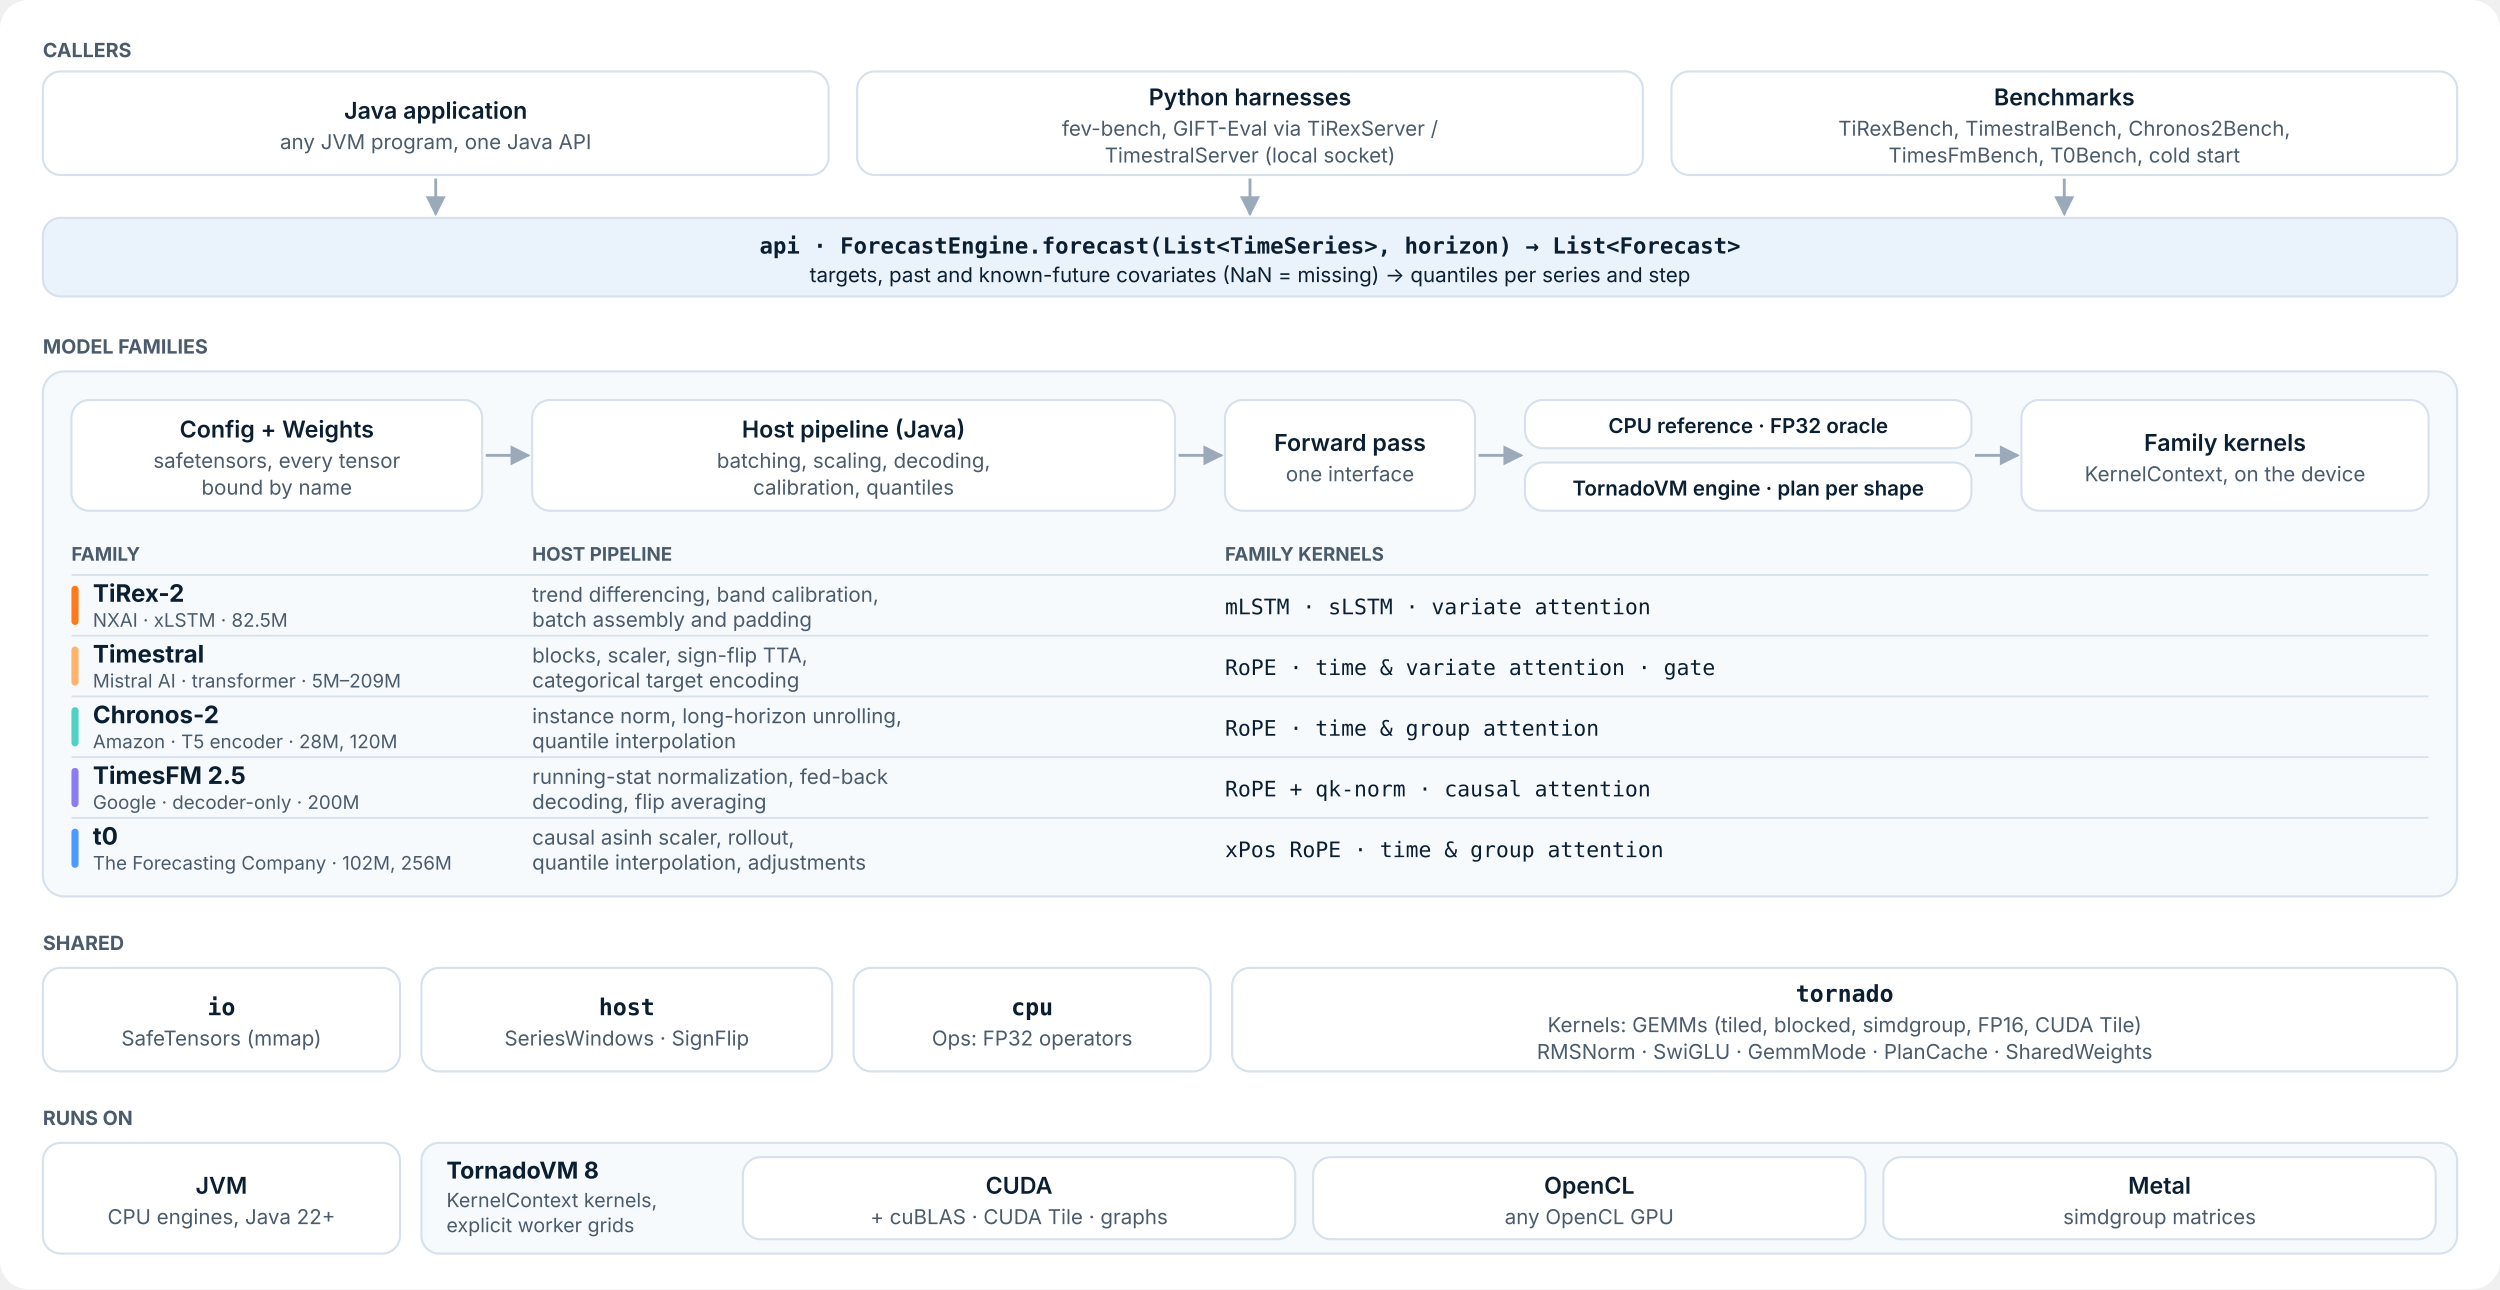
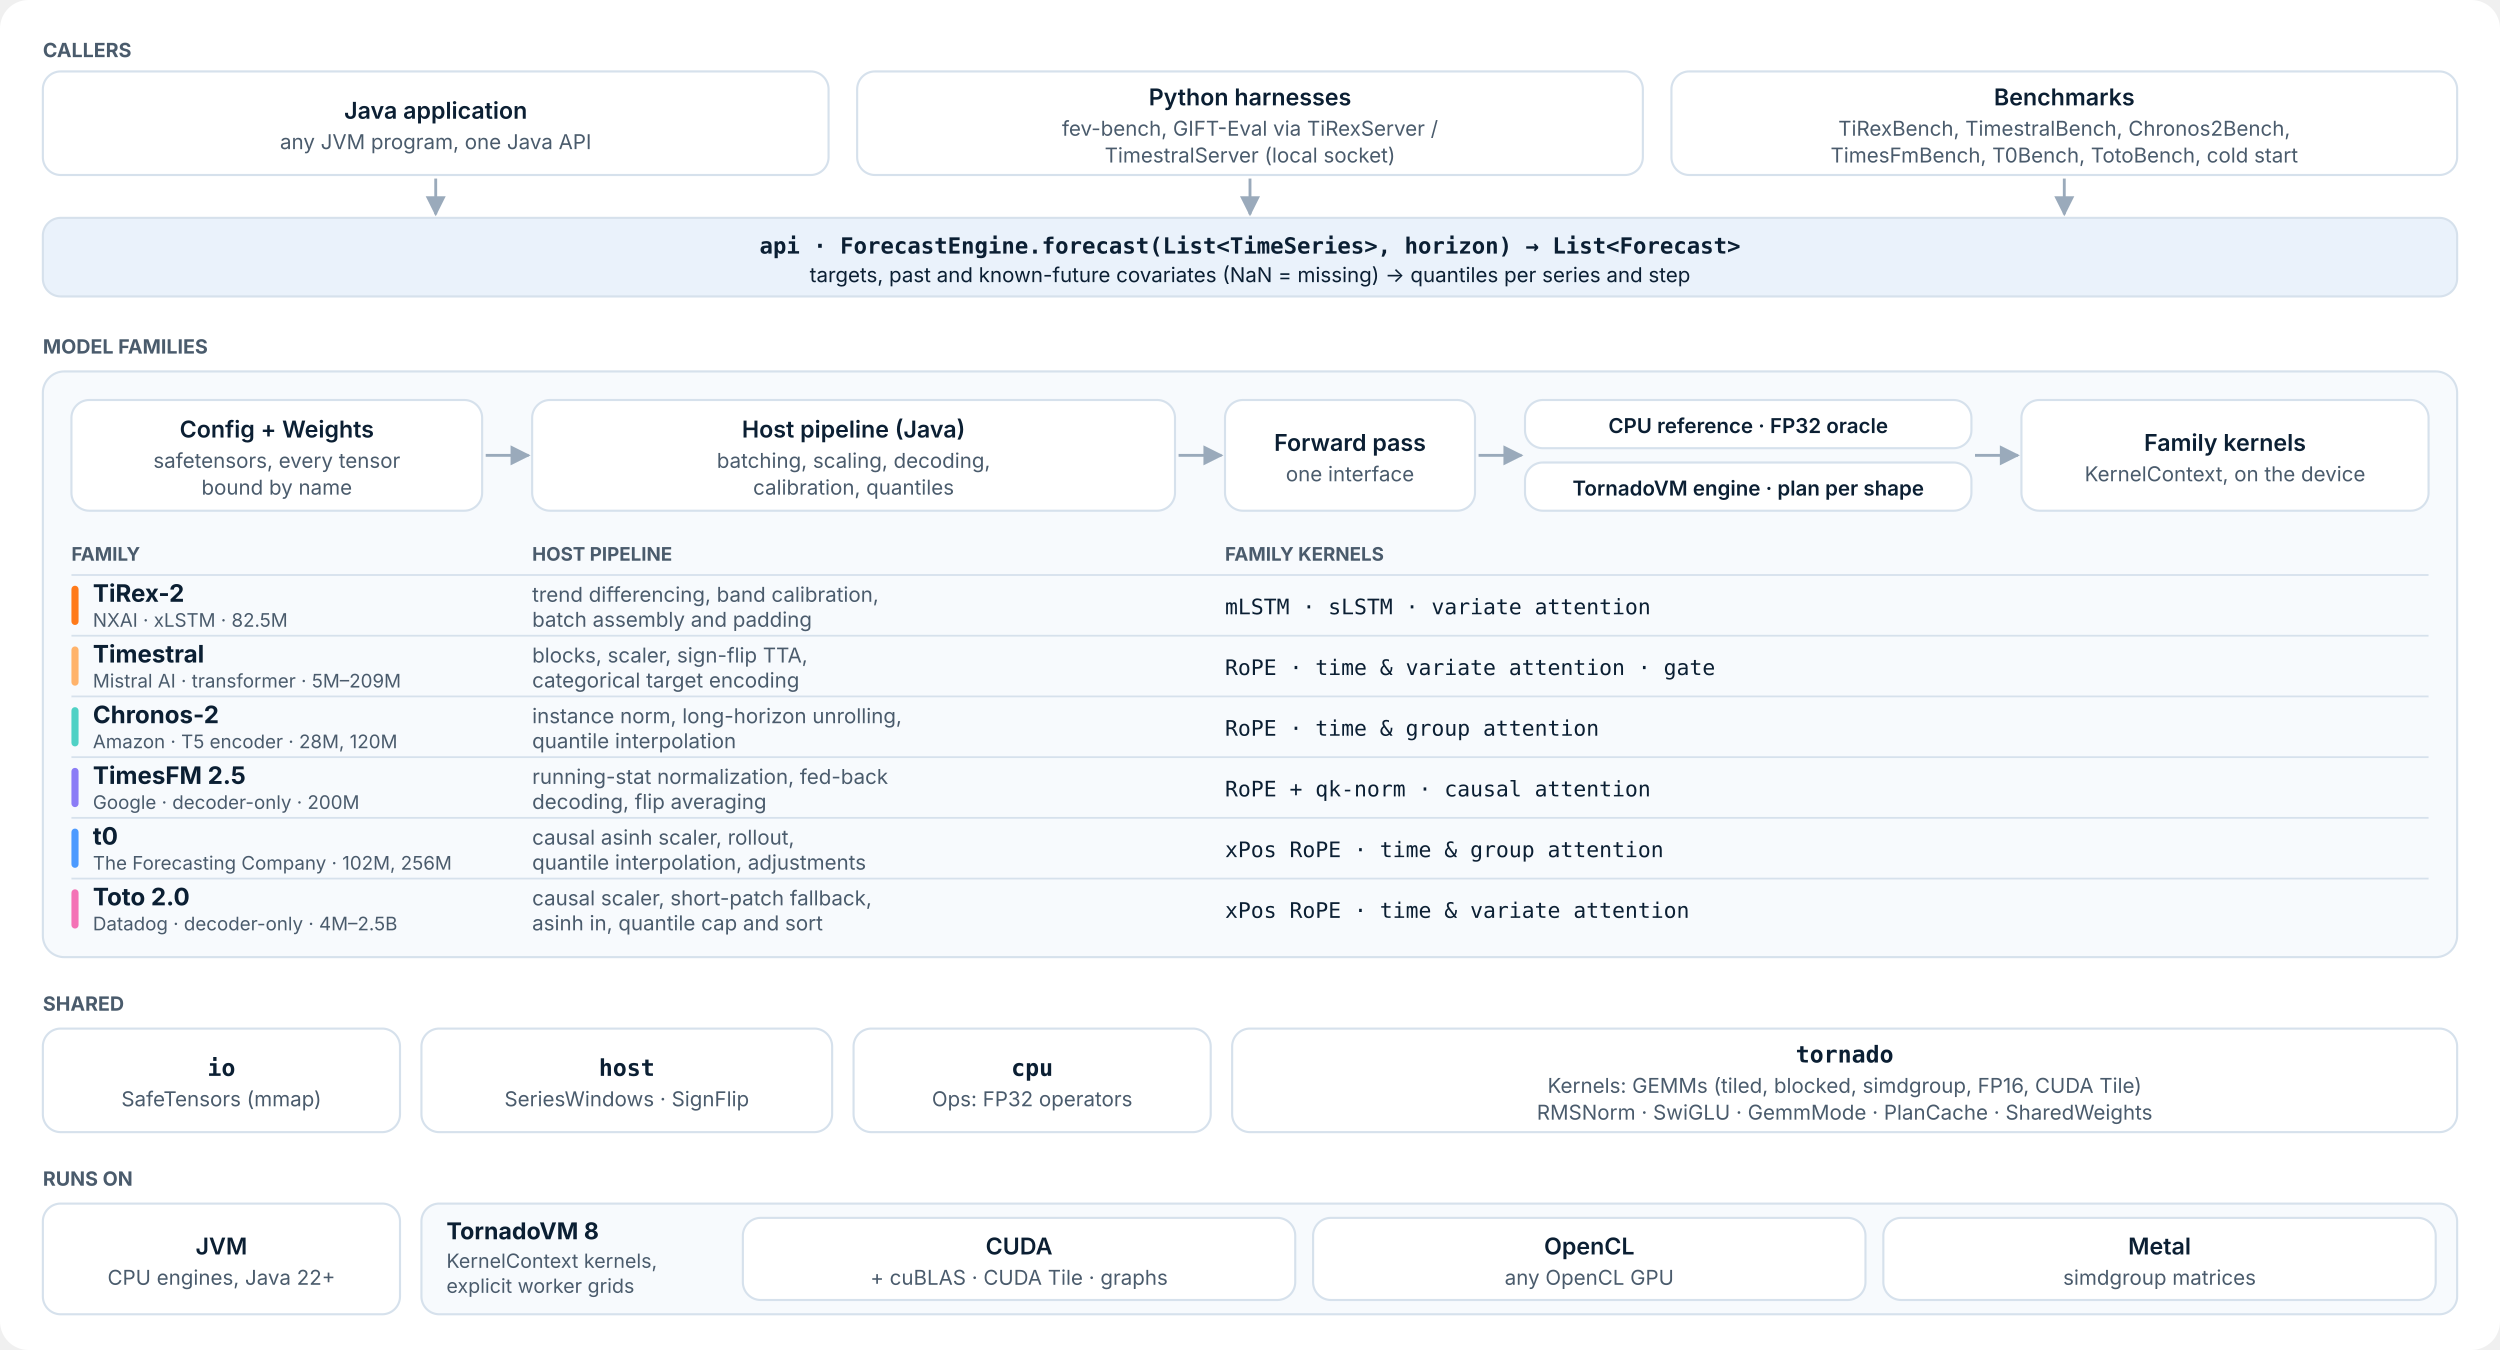
- <svg xmlns="http://www.w3.org/2000/svg" width="1400" height="722" viewBox="0 0 1400 722" role="img" aria-label="jitcast architecture">
+ <svg xmlns="http://www.w3.org/2000/svg" width="1400" height="756" viewBox="0 0 1400 756" role="img" aria-label="jitcast architecture">
  <defs>
    <marker id="ah" viewBox="0 0 10 10" refX="9" refY="5" markerWidth="7" markerHeight="7" orient="auto-start-reverse">
      <path d="M0 0 L10 5 L0 10 z" fill="#9AAABB" />
    </marker>
  </defs>
-   <rect x="0" y="0" width="1400" height="722" rx="16" fill="#FFFFFF" />
+   <rect x="0" y="0" width="1400" height="756" rx="16" fill="#FFFFFF" />
  <text x="24" y="32" font-family="Inter, 'Segoe UI', Helvetica, Arial, sans-serif" font-size="11" font-weight="700" fill="#4A5B6C" text-anchor="start">CALLERS</text>
  <rect x="24.0" y="40" width="440.0" height="58" rx="10" fill="#FFFFFF" stroke="#D6E1EC" stroke-width="1.2" />
  <text x="244.0" y="66.5" font-family="Inter, 'Segoe UI', Helvetica, Arial, sans-serif" font-size="13" font-weight="600" fill="#0B1F33" text-anchor="middle">Java application</text>
  <text x="244.0" y="83.5" font-family="Inter, 'Segoe UI', Helvetica, Arial, sans-serif" font-size="11.5" font-weight="400" fill="#4A5B6C" text-anchor="middle">any JVM program, one Java API</text>
  <line x1="244.0" y1="100" x2="244.0" y2="120" stroke="#9AAABB" stroke-width="1.6" marker-end="url(#ah)" />
  <rect x="480.0" y="40" width="440.0" height="58" rx="10" fill="#FFFFFF" stroke="#D6E1EC" stroke-width="1.2" />
  <text x="700.0" y="59.0" font-family="Inter, 'Segoe UI', Helvetica, Arial, sans-serif" font-size="13" font-weight="600" fill="#0B1F33" text-anchor="middle">Python harnesses</text>
  <text x="700.0" y="76.0" font-family="Inter, 'Segoe UI', Helvetica, Arial, sans-serif" font-size="11.5" font-weight="400" fill="#4A5B6C" text-anchor="middle">fev-bench, GIFT-Eval via TiRexServer /</text>
  <text x="700.0" y="91.0" font-family="Inter, 'Segoe UI', Helvetica, Arial, sans-serif" font-size="11.5" font-weight="400" fill="#4A5B6C" text-anchor="middle">TimestralServer (local socket)</text>
  <line x1="700.0" y1="100" x2="700.0" y2="120" stroke="#9AAABB" stroke-width="1.6" marker-end="url(#ah)" />
  <rect x="936.0" y="40" width="440.0" height="58" rx="10" fill="#FFFFFF" stroke="#D6E1EC" stroke-width="1.2" />
  <text x="1156.0" y="59.0" font-family="Inter, 'Segoe UI', Helvetica, Arial, sans-serif" font-size="13" font-weight="600" fill="#0B1F33" text-anchor="middle">Benchmarks</text>
  <text x="1156.0" y="76.0" font-family="Inter, 'Segoe UI', Helvetica, Arial, sans-serif" font-size="11.5" font-weight="400" fill="#4A5B6C" text-anchor="middle">TiRexBench, TimestralBench, Chronos2Bench,</text>
-   <text x="1156.0" y="91.0" font-family="Inter, 'Segoe UI', Helvetica, Arial, sans-serif" font-size="11.5" font-weight="400" fill="#4A5B6C" text-anchor="middle">TimesFmBench, T0Bench, cold start</text>
+   <text x="1156.0" y="91.0" font-family="Inter, 'Segoe UI', Helvetica, Arial, sans-serif" font-size="11.5" font-weight="400" fill="#4A5B6C" text-anchor="middle">TimesFmBench, T0Bench, TotoBench, cold start</text>
  <line x1="1156.0" y1="100" x2="1156.0" y2="120" stroke="#9AAABB" stroke-width="1.6" marker-end="url(#ah)" />
  <rect x="24" y="122" width="1352" height="44" rx="10" fill="#EAF2FB" stroke="#D6E1EC" stroke-width="1.2" />
  <text x="700.0" y="142" font-family="'JetBrains Mono', 'SF Mono', Menlo, Consolas, monospace" font-size="12.5" font-weight="700" fill="#0B1F33" text-anchor="middle">api · ForecastEngine.forecast(List&lt;TimeSeries&gt;, horizon) → List&lt;Forecast&gt;</text>
  <text x="700.0" y="158" font-family="Inter, 'Segoe UI', Helvetica, Arial, sans-serif" font-size="11.5" font-weight="400" fill="#0B1F33" text-anchor="middle">targets, past and known-future covariates (NaN = missing)  →  quantiles per series and step</text>
  <text x="24" y="198" font-family="Inter, 'Segoe UI', Helvetica, Arial, sans-serif" font-size="11" font-weight="700" fill="#4A5B6C" text-anchor="start">MODEL FAMILIES</text>
-   <rect x="24" y="208" width="1352" height="294" rx="12" fill="#F7FAFD" stroke="#D6E1EC" stroke-width="1.2" />
+   <rect x="24" y="208" width="1352" height="328" rx="12" fill="#F7FAFD" stroke="#D6E1EC" stroke-width="1.2" />
  <rect x="40" y="224" width="230" height="62" rx="10" fill="#FFFFFF" stroke="#D6E1EC" stroke-width="1.2" />
  <text x="155.0" y="245.0" font-family="Inter, 'Segoe UI', Helvetica, Arial, sans-serif" font-size="13" font-weight="600" fill="#0B1F33" text-anchor="middle">Config + Weights</text>
  <text x="155.0" y="262.0" font-family="Inter, 'Segoe UI', Helvetica, Arial, sans-serif" font-size="11.5" font-weight="400" fill="#4A5B6C" text-anchor="middle">safetensors, every tensor</text>
  <text x="155.0" y="277.0" font-family="Inter, 'Segoe UI', Helvetica, Arial, sans-serif" font-size="11.5" font-weight="400" fill="#4A5B6C" text-anchor="middle">bound by name</text>
  <rect x="298" y="224" width="360" height="62" rx="10" fill="#FFFFFF" stroke="#D6E1EC" stroke-width="1.2" />
  <text x="478.0" y="245.0" font-family="Inter, 'Segoe UI', Helvetica, Arial, sans-serif" font-size="13" font-weight="600" fill="#0B1F33" text-anchor="middle">Host pipeline (Java)</text>
  <text x="478.0" y="262.0" font-family="Inter, 'Segoe UI', Helvetica, Arial, sans-serif" font-size="11.5" font-weight="400" fill="#4A5B6C" text-anchor="middle">batching, scaling, decoding,</text>
  <text x="478.0" y="277.0" font-family="Inter, 'Segoe UI', Helvetica, Arial, sans-serif" font-size="11.5" font-weight="400" fill="#4A5B6C" text-anchor="middle">calibration, quantiles</text>
  <rect x="686" y="224" width="140" height="62" rx="10" fill="#FFFFFF" stroke="#D6E1EC" stroke-width="1.2" />
  <text x="756.0" y="252.5" font-family="Inter, 'Segoe UI', Helvetica, Arial, sans-serif" font-size="13" font-weight="600" fill="#0B1F33" text-anchor="middle">Forward pass</text>
  <text x="756.0" y="269.5" font-family="Inter, 'Segoe UI', Helvetica, Arial, sans-serif" font-size="11.5" font-weight="400" fill="#4A5B6C" text-anchor="middle">one interface</text>
  <rect x="854" y="224" width="250" height="27.0" rx="10" fill="#FFFFFF" stroke="#D6E1EC" stroke-width="1.2" />
  <text x="979.0" y="242.5" font-family="Inter, 'Segoe UI', Helvetica, Arial, sans-serif" font-size="11.5" font-weight="600" fill="#0B1F33" text-anchor="middle">CPU reference · FP32 oracle</text>
  <rect x="854" y="259.0" width="250" height="27.0" rx="10" fill="#FFFFFF" stroke="#D6E1EC" stroke-width="1.2" />
  <text x="979.0" y="277.5" font-family="Inter, 'Segoe UI', Helvetica, Arial, sans-serif" font-size="11.5" font-weight="600" fill="#0B1F33" text-anchor="middle">TornadoVM engine · plan per shape</text>
  <rect x="1132" y="224" width="228" height="62" rx="10" fill="#FFFFFF" stroke="#D6E1EC" stroke-width="1.2" />
  <text x="1246.0" y="252.5" font-family="Inter, 'Segoe UI', Helvetica, Arial, sans-serif" font-size="13" font-weight="600" fill="#0B1F33" text-anchor="middle">Family kernels</text>
  <text x="1246.0" y="269.5" font-family="Inter, 'Segoe UI', Helvetica, Arial, sans-serif" font-size="11.5" font-weight="400" fill="#4A5B6C" text-anchor="middle">KernelContext, on the device</text>
  <line x1="272" y1="255.0" x2="296" y2="255.0" stroke="#9AAABB" stroke-width="1.6" marker-end="url(#ah)" />
  <line x1="660" y1="255.0" x2="684" y2="255.0" stroke="#9AAABB" stroke-width="1.6" marker-end="url(#ah)" />
  <line x1="828" y1="255.0" x2="852" y2="255.0" stroke="#9AAABB" stroke-width="1.6" marker-end="url(#ah)" />
  <line x1="1106" y1="255.0" x2="1130" y2="255.0" stroke="#9AAABB" stroke-width="1.6" marker-end="url(#ah)" />
  <text x="40" y="314" font-family="Inter, 'Segoe UI', Helvetica, Arial, sans-serif" font-size="10.5" font-weight="700" fill="#4A5B6C" text-anchor="start">FAMILY</text>
  <text x="298" y="314" font-family="Inter, 'Segoe UI', Helvetica, Arial, sans-serif" font-size="10.5" font-weight="700" fill="#4A5B6C" text-anchor="start">HOST PIPELINE</text>
  <text x="686" y="314" font-family="Inter, 'Segoe UI', Helvetica, Arial, sans-serif" font-size="10.5" font-weight="700" fill="#4A5B6C" text-anchor="start">FAMILY KERNELS</text>
  <line x1="40" y1="322" x2="1360" y2="322" stroke="#D6E1EC" stroke-width="1" />
  <rect x="40" y="328" width="4" height="22" rx="2" fill="#FF7A1A" />
  <text x="52" y="337" font-family="Inter, 'Segoe UI', Helvetica, Arial, sans-serif" font-size="13.5" font-weight="700" fill="#0B1F33" text-anchor="start">TiRex-2</text>
  <text x="52" y="351" font-family="Inter, 'Segoe UI', Helvetica, Arial, sans-serif" font-size="10.5" font-weight="400" fill="#4A5B6C" text-anchor="start">NXAI · xLSTM · 82.5M</text>
  <text x="298" y="337" font-family="Inter, 'Segoe UI', Helvetica, Arial, sans-serif" font-size="11.5" font-weight="400" fill="#4A5B6C" text-anchor="start">trend differencing, band calibration,</text>
  <text x="298" y="351" font-family="Inter, 'Segoe UI', Helvetica, Arial, sans-serif" font-size="11.5" font-weight="400" fill="#4A5B6C" text-anchor="start">batch assembly and padding</text>
  <text x="686" y="344" font-family="'JetBrains Mono', 'SF Mono', Menlo, Consolas, monospace" font-size="12" font-weight="500" fill="#0B1F33" text-anchor="start">mLSTM · sLSTM · variate attention</text>
  <line x1="40" y1="356" x2="1360" y2="356" stroke="#D6E1EC" stroke-width="1" />
  <rect x="40" y="362" width="4" height="22" rx="2" fill="#FFB36B" />
  <text x="52" y="371" font-family="Inter, 'Segoe UI', Helvetica, Arial, sans-serif" font-size="13.5" font-weight="700" fill="#0B1F33" text-anchor="start">Timestral</text>
  <text x="52" y="385" font-family="Inter, 'Segoe UI', Helvetica, Arial, sans-serif" font-size="10.5" font-weight="400" fill="#4A5B6C" text-anchor="start">Mistral AI · transformer · 5M–209M</text>
  <text x="298" y="371" font-family="Inter, 'Segoe UI', Helvetica, Arial, sans-serif" font-size="11.5" font-weight="400" fill="#4A5B6C" text-anchor="start">blocks, scaler, sign-flip TTA,</text>
  <text x="298" y="385" font-family="Inter, 'Segoe UI', Helvetica, Arial, sans-serif" font-size="11.5" font-weight="400" fill="#4A5B6C" text-anchor="start">categorical target encoding</text>
  <text x="686" y="378" font-family="'JetBrains Mono', 'SF Mono', Menlo, Consolas, monospace" font-size="12" font-weight="500" fill="#0B1F33" text-anchor="start">RoPE · time &amp; variate attention · gate</text>
  <line x1="40" y1="390" x2="1360" y2="390" stroke="#D6E1EC" stroke-width="1" />
  <rect x="40" y="396" width="4" height="22" rx="2" fill="#4FD1C5" />
  <text x="52" y="405" font-family="Inter, 'Segoe UI', Helvetica, Arial, sans-serif" font-size="13.5" font-weight="700" fill="#0B1F33" text-anchor="start">Chronos-2</text>
  <text x="52" y="419" font-family="Inter, 'Segoe UI', Helvetica, Arial, sans-serif" font-size="10.5" font-weight="400" fill="#4A5B6C" text-anchor="start">Amazon · T5 encoder · 28M, 120M</text>
  <text x="298" y="405" font-family="Inter, 'Segoe UI', Helvetica, Arial, sans-serif" font-size="11.5" font-weight="400" fill="#4A5B6C" text-anchor="start">instance norm, long-horizon unrolling,</text>
  <text x="298" y="419" font-family="Inter, 'Segoe UI', Helvetica, Arial, sans-serif" font-size="11.5" font-weight="400" fill="#4A5B6C" text-anchor="start">quantile interpolation</text>
  <text x="686" y="412" font-family="'JetBrains Mono', 'SF Mono', Menlo, Consolas, monospace" font-size="12" font-weight="500" fill="#0B1F33" text-anchor="start">RoPE · time &amp; group attention</text>
  <line x1="40" y1="424" x2="1360" y2="424" stroke="#D6E1EC" stroke-width="1" />
  <rect x="40" y="430" width="4" height="22" rx="2" fill="#8B7CF6" />
  <text x="52" y="439" font-family="Inter, 'Segoe UI', Helvetica, Arial, sans-serif" font-size="13.5" font-weight="700" fill="#0B1F33" text-anchor="start">TimesFM 2.5</text>
  <text x="52" y="453" font-family="Inter, 'Segoe UI', Helvetica, Arial, sans-serif" font-size="10.5" font-weight="400" fill="#4A5B6C" text-anchor="start">Google · decoder-only · 200M</text>
  <text x="298" y="439" font-family="Inter, 'Segoe UI', Helvetica, Arial, sans-serif" font-size="11.5" font-weight="400" fill="#4A5B6C" text-anchor="start">running-stat normalization, fed-back</text>
  <text x="298" y="453" font-family="Inter, 'Segoe UI', Helvetica, Arial, sans-serif" font-size="11.5" font-weight="400" fill="#4A5B6C" text-anchor="start">decoding, flip averaging</text>
  <text x="686" y="446" font-family="'JetBrains Mono', 'SF Mono', Menlo, Consolas, monospace" font-size="12" font-weight="500" fill="#0B1F33" text-anchor="start">RoPE + qk-norm · causal attention</text>
  <line x1="40" y1="458" x2="1360" y2="458" stroke="#D6E1EC" stroke-width="1" />
  <rect x="40" y="464" width="4" height="22" rx="2" fill="#4C9AFF" />
  <text x="52" y="473" font-family="Inter, 'Segoe UI', Helvetica, Arial, sans-serif" font-size="13.5" font-weight="700" fill="#0B1F33" text-anchor="start">t0</text>
  <text x="52" y="487" font-family="Inter, 'Segoe UI', Helvetica, Arial, sans-serif" font-size="10.5" font-weight="400" fill="#4A5B6C" text-anchor="start">The Forecasting Company · 102M, 256M</text>
  <text x="298" y="473" font-family="Inter, 'Segoe UI', Helvetica, Arial, sans-serif" font-size="11.5" font-weight="400" fill="#4A5B6C" text-anchor="start">causal asinh scaler, rollout,</text>
  <text x="298" y="487" font-family="Inter, 'Segoe UI', Helvetica, Arial, sans-serif" font-size="11.5" font-weight="400" fill="#4A5B6C" text-anchor="start">quantile interpolation, adjustments</text>
  <text x="686" y="480" font-family="'JetBrains Mono', 'SF Mono', Menlo, Consolas, monospace" font-size="12" font-weight="500" fill="#0B1F33" text-anchor="start">xPos RoPE · time &amp; group attention</text>
-   <text x="24" y="532" font-family="Inter, 'Segoe UI', Helvetica, Arial, sans-serif" font-size="11" font-weight="700" fill="#4A5B6C" text-anchor="start">SHARED</text>
-   <rect x="24" y="542" width="200" height="58" rx="10" fill="#FFFFFF" stroke="#D6E1EC" stroke-width="1.2" />
-   <text x="124.0" y="568.5" font-family="'JetBrains Mono', 'SF Mono', Menlo, Consolas, monospace" font-size="13" font-weight="600" fill="#0B1F33" text-anchor="middle">io</text>
-   <text x="124.0" y="585.5" font-family="Inter, 'Segoe UI', Helvetica, Arial, sans-serif" font-size="11.5" font-weight="400" fill="#4A5B6C" text-anchor="middle">SafeTensors (mmap)</text>
-   <rect x="236" y="542" width="230" height="58" rx="10" fill="#FFFFFF" stroke="#D6E1EC" stroke-width="1.2" />
-   <text x="351.0" y="568.5" font-family="'JetBrains Mono', 'SF Mono', Menlo, Consolas, monospace" font-size="13" font-weight="600" fill="#0B1F33" text-anchor="middle">host</text>
-   <text x="351.0" y="585.5" font-family="Inter, 'Segoe UI', Helvetica, Arial, sans-serif" font-size="11.5" font-weight="400" fill="#4A5B6C" text-anchor="middle">SeriesWindows · SignFlip</text>
-   <rect x="478" y="542" width="200" height="58" rx="10" fill="#FFFFFF" stroke="#D6E1EC" stroke-width="1.2" />
-   <text x="578.0" y="568.5" font-family="'JetBrains Mono', 'SF Mono', Menlo, Consolas, monospace" font-size="13" font-weight="600" fill="#0B1F33" text-anchor="middle">cpu</text>
-   <text x="578.0" y="585.5" font-family="Inter, 'Segoe UI', Helvetica, Arial, sans-serif" font-size="11.5" font-weight="400" fill="#4A5B6C" text-anchor="middle">Ops: FP32 operators</text>
-   <rect x="690" y="542" width="686" height="58" rx="10" fill="#FFFFFF" stroke="#D6E1EC" stroke-width="1.2" />
-   <text x="1033.0" y="561.0" font-family="'JetBrains Mono', 'SF Mono', Menlo, Consolas, monospace" font-size="13" font-weight="600" fill="#0B1F33" text-anchor="middle">tornado</text>
-   <text x="1033.0" y="578.0" font-family="Inter, 'Segoe UI', Helvetica, Arial, sans-serif" font-size="11.5" font-weight="400" fill="#4A5B6C" text-anchor="middle">Kernels: GEMMs (tiled, blocked, simdgroup, FP16, CUDA Tile)</text>
-   <text x="1033.0" y="593.0" font-family="Inter, 'Segoe UI', Helvetica, Arial, sans-serif" font-size="11.5" font-weight="400" fill="#4A5B6C" text-anchor="middle">RMSNorm · SwiGLU · GemmMode · PlanCache · SharedWeights</text>
-   <text x="24" y="630" font-family="Inter, 'Segoe UI', Helvetica, Arial, sans-serif" font-size="11" font-weight="700" fill="#4A5B6C" text-anchor="start">RUNS ON</text>
-   <rect x="24" y="640" width="200" height="62" rx="10" fill="#FFFFFF" stroke="#D6E1EC" stroke-width="1.2" />
-   <text x="124.0" y="668.5" font-family="Inter, 'Segoe UI', Helvetica, Arial, sans-serif" font-size="13" font-weight="600" fill="#0B1F33" text-anchor="middle">JVM</text>
-   <text x="124.0" y="685.5" font-family="Inter, 'Segoe UI', Helvetica, Arial, sans-serif" font-size="11.5" font-weight="400" fill="#4A5B6C" text-anchor="middle">CPU engines, Java 22+</text>
-   <rect x="236" y="640" width="1140" height="62" rx="10" fill="#F7FAFD" stroke="#D6E1EC" stroke-width="1.2" />
-   <text x="250" y="660" font-family="Inter, 'Segoe UI', Helvetica, Arial, sans-serif" font-size="13" font-weight="700" fill="#0B1F33" text-anchor="start">TornadoVM 8</text>
-   <text x="250" y="676" font-family="Inter, 'Segoe UI', Helvetica, Arial, sans-serif" font-size="11" font-weight="400" fill="#4A5B6C" text-anchor="start">KernelContext kernels,</text>
-   <text x="250" y="690" font-family="Inter, 'Segoe UI', Helvetica, Arial, sans-serif" font-size="11" font-weight="400" fill="#4A5B6C" text-anchor="start">explicit worker grids</text>
-   <rect x="416.0" y="648" width="309.333" height="46" rx="10" fill="#FFFFFF" stroke="#D6E1EC" stroke-width="1.2" />
-   <text x="570.667" y="668.5" font-family="Inter, 'Segoe UI', Helvetica, Arial, sans-serif" font-size="13" font-weight="600" fill="#0B1F33" text-anchor="middle">CUDA</text>
-   <text x="570.667" y="685.5" font-family="Inter, 'Segoe UI', Helvetica, Arial, sans-serif" font-size="11.5" font-weight="400" fill="#4A5B6C" text-anchor="middle">+ cuBLAS · CUDA Tile · graphs</text>
-   <rect x="735.333" y="648" width="309.333" height="46" rx="10" fill="#FFFFFF" stroke="#D6E1EC" stroke-width="1.2" />
-   <text x="890" y="668.5" font-family="Inter, 'Segoe UI', Helvetica, Arial, sans-serif" font-size="13" font-weight="600" fill="#0B1F33" text-anchor="middle">OpenCL</text>
-   <text x="890" y="685.5" font-family="Inter, 'Segoe UI', Helvetica, Arial, sans-serif" font-size="11.5" font-weight="400" fill="#4A5B6C" text-anchor="middle">any OpenCL GPU</text>
-   <rect x="1054.667" y="648" width="309.333" height="46" rx="10" fill="#FFFFFF" stroke="#D6E1EC" stroke-width="1.2" />
-   <text x="1209.333" y="668.5" font-family="Inter, 'Segoe UI', Helvetica, Arial, sans-serif" font-size="13" font-weight="600" fill="#0B1F33" text-anchor="middle">Metal</text>
-   <text x="1209.333" y="685.5" font-family="Inter, 'Segoe UI', Helvetica, Arial, sans-serif" font-size="11.5" font-weight="400" fill="#4A5B6C" text-anchor="middle">simdgroup matrices</text>
+   <line x1="40" y1="492" x2="1360" y2="492" stroke="#D6E1EC" stroke-width="1" />
+   <rect x="40" y="498" width="4" height="22" rx="2" fill="#F472B6" />
+   <text x="52" y="507" font-family="Inter, 'Segoe UI', Helvetica, Arial, sans-serif" font-size="13.5" font-weight="700" fill="#0B1F33" text-anchor="start">Toto 2.0</text>
+   <text x="52" y="521" font-family="Inter, 'Segoe UI', Helvetica, Arial, sans-serif" font-size="10.5" font-weight="400" fill="#4A5B6C" text-anchor="start">Datadog · decoder-only · 4M–2.5B</text>
+   <text x="298" y="507" font-family="Inter, 'Segoe UI', Helvetica, Arial, sans-serif" font-size="11.5" font-weight="400" fill="#4A5B6C" text-anchor="start">causal scaler, short-patch fallback,</text>
+   <text x="298" y="521" font-family="Inter, 'Segoe UI', Helvetica, Arial, sans-serif" font-size="11.5" font-weight="400" fill="#4A5B6C" text-anchor="start">asinh in, quantile cap and sort</text>
+   <text x="686" y="514" font-family="'JetBrains Mono', 'SF Mono', Menlo, Consolas, monospace" font-size="12" font-weight="500" fill="#0B1F33" text-anchor="start">xPos RoPE · time &amp; variate attention</text>
+   <text x="24" y="566" font-family="Inter, 'Segoe UI', Helvetica, Arial, sans-serif" font-size="11" font-weight="700" fill="#4A5B6C" text-anchor="start">SHARED</text>
+   <rect x="24" y="576" width="200" height="58" rx="10" fill="#FFFFFF" stroke="#D6E1EC" stroke-width="1.2" />
+   <text x="124.0" y="602.5" font-family="'JetBrains Mono', 'SF Mono', Menlo, Consolas, monospace" font-size="13" font-weight="600" fill="#0B1F33" text-anchor="middle">io</text>
+   <text x="124.0" y="619.5" font-family="Inter, 'Segoe UI', Helvetica, Arial, sans-serif" font-size="11.5" font-weight="400" fill="#4A5B6C" text-anchor="middle">SafeTensors (mmap)</text>
+   <rect x="236" y="576" width="230" height="58" rx="10" fill="#FFFFFF" stroke="#D6E1EC" stroke-width="1.2" />
+   <text x="351.0" y="602.5" font-family="'JetBrains Mono', 'SF Mono', Menlo, Consolas, monospace" font-size="13" font-weight="600" fill="#0B1F33" text-anchor="middle">host</text>
+   <text x="351.0" y="619.5" font-family="Inter, 'Segoe UI', Helvetica, Arial, sans-serif" font-size="11.5" font-weight="400" fill="#4A5B6C" text-anchor="middle">SeriesWindows · SignFlip</text>
+   <rect x="478" y="576" width="200" height="58" rx="10" fill="#FFFFFF" stroke="#D6E1EC" stroke-width="1.2" />
+   <text x="578.0" y="602.5" font-family="'JetBrains Mono', 'SF Mono', Menlo, Consolas, monospace" font-size="13" font-weight="600" fill="#0B1F33" text-anchor="middle">cpu</text>
+   <text x="578.0" y="619.5" font-family="Inter, 'Segoe UI', Helvetica, Arial, sans-serif" font-size="11.5" font-weight="400" fill="#4A5B6C" text-anchor="middle">Ops: FP32 operators</text>
+   <rect x="690" y="576" width="686" height="58" rx="10" fill="#FFFFFF" stroke="#D6E1EC" stroke-width="1.2" />
+   <text x="1033.0" y="595.0" font-family="'JetBrains Mono', 'SF Mono', Menlo, Consolas, monospace" font-size="13" font-weight="600" fill="#0B1F33" text-anchor="middle">tornado</text>
+   <text x="1033.0" y="612.0" font-family="Inter, 'Segoe UI', Helvetica, Arial, sans-serif" font-size="11.5" font-weight="400" fill="#4A5B6C" text-anchor="middle">Kernels: GEMMs (tiled, blocked, simdgroup, FP16, CUDA Tile)</text>
+   <text x="1033.0" y="627.0" font-family="Inter, 'Segoe UI', Helvetica, Arial, sans-serif" font-size="11.5" font-weight="400" fill="#4A5B6C" text-anchor="middle">RMSNorm · SwiGLU · GemmMode · PlanCache · SharedWeights</text>
+   <text x="24" y="664" font-family="Inter, 'Segoe UI', Helvetica, Arial, sans-serif" font-size="11" font-weight="700" fill="#4A5B6C" text-anchor="start">RUNS ON</text>
+   <rect x="24" y="674" width="200" height="62" rx="10" fill="#FFFFFF" stroke="#D6E1EC" stroke-width="1.2" />
+   <text x="124.0" y="702.5" font-family="Inter, 'Segoe UI', Helvetica, Arial, sans-serif" font-size="13" font-weight="600" fill="#0B1F33" text-anchor="middle">JVM</text>
+   <text x="124.0" y="719.5" font-family="Inter, 'Segoe UI', Helvetica, Arial, sans-serif" font-size="11.5" font-weight="400" fill="#4A5B6C" text-anchor="middle">CPU engines, Java 22+</text>
+   <rect x="236" y="674" width="1140" height="62" rx="10" fill="#F7FAFD" stroke="#D6E1EC" stroke-width="1.2" />
+   <text x="250" y="694" font-family="Inter, 'Segoe UI', Helvetica, Arial, sans-serif" font-size="13" font-weight="700" fill="#0B1F33" text-anchor="start">TornadoVM 8</text>
+   <text x="250" y="710" font-family="Inter, 'Segoe UI', Helvetica, Arial, sans-serif" font-size="11" font-weight="400" fill="#4A5B6C" text-anchor="start">KernelContext kernels,</text>
+   <text x="250" y="724" font-family="Inter, 'Segoe UI', Helvetica, Arial, sans-serif" font-size="11" font-weight="400" fill="#4A5B6C" text-anchor="start">explicit worker grids</text>
+   <rect x="416.0" y="682" width="309.333" height="46" rx="10" fill="#FFFFFF" stroke="#D6E1EC" stroke-width="1.2" />
+   <text x="570.667" y="702.5" font-family="Inter, 'Segoe UI', Helvetica, Arial, sans-serif" font-size="13" font-weight="600" fill="#0B1F33" text-anchor="middle">CUDA</text>
+   <text x="570.667" y="719.5" font-family="Inter, 'Segoe UI', Helvetica, Arial, sans-serif" font-size="11.5" font-weight="400" fill="#4A5B6C" text-anchor="middle">+ cuBLAS · CUDA Tile · graphs</text>
+   <rect x="735.333" y="682" width="309.333" height="46" rx="10" fill="#FFFFFF" stroke="#D6E1EC" stroke-width="1.2" />
+   <text x="890" y="702.5" font-family="Inter, 'Segoe UI', Helvetica, Arial, sans-serif" font-size="13" font-weight="600" fill="#0B1F33" text-anchor="middle">OpenCL</text>
+   <text x="890" y="719.5" font-family="Inter, 'Segoe UI', Helvetica, Arial, sans-serif" font-size="11.5" font-weight="400" fill="#4A5B6C" text-anchor="middle">any OpenCL GPU</text>
+   <rect x="1054.667" y="682" width="309.333" height="46" rx="10" fill="#FFFFFF" stroke="#D6E1EC" stroke-width="1.2" />
+   <text x="1209.333" y="702.5" font-family="Inter, 'Segoe UI', Helvetica, Arial, sans-serif" font-size="13" font-weight="600" fill="#0B1F33" text-anchor="middle">Metal</text>
+   <text x="1209.333" y="719.5" font-family="Inter, 'Segoe UI', Helvetica, Arial, sans-serif" font-size="11.5" font-weight="400" fill="#4A5B6C" text-anchor="middle">simdgroup matrices</text>
</svg>
